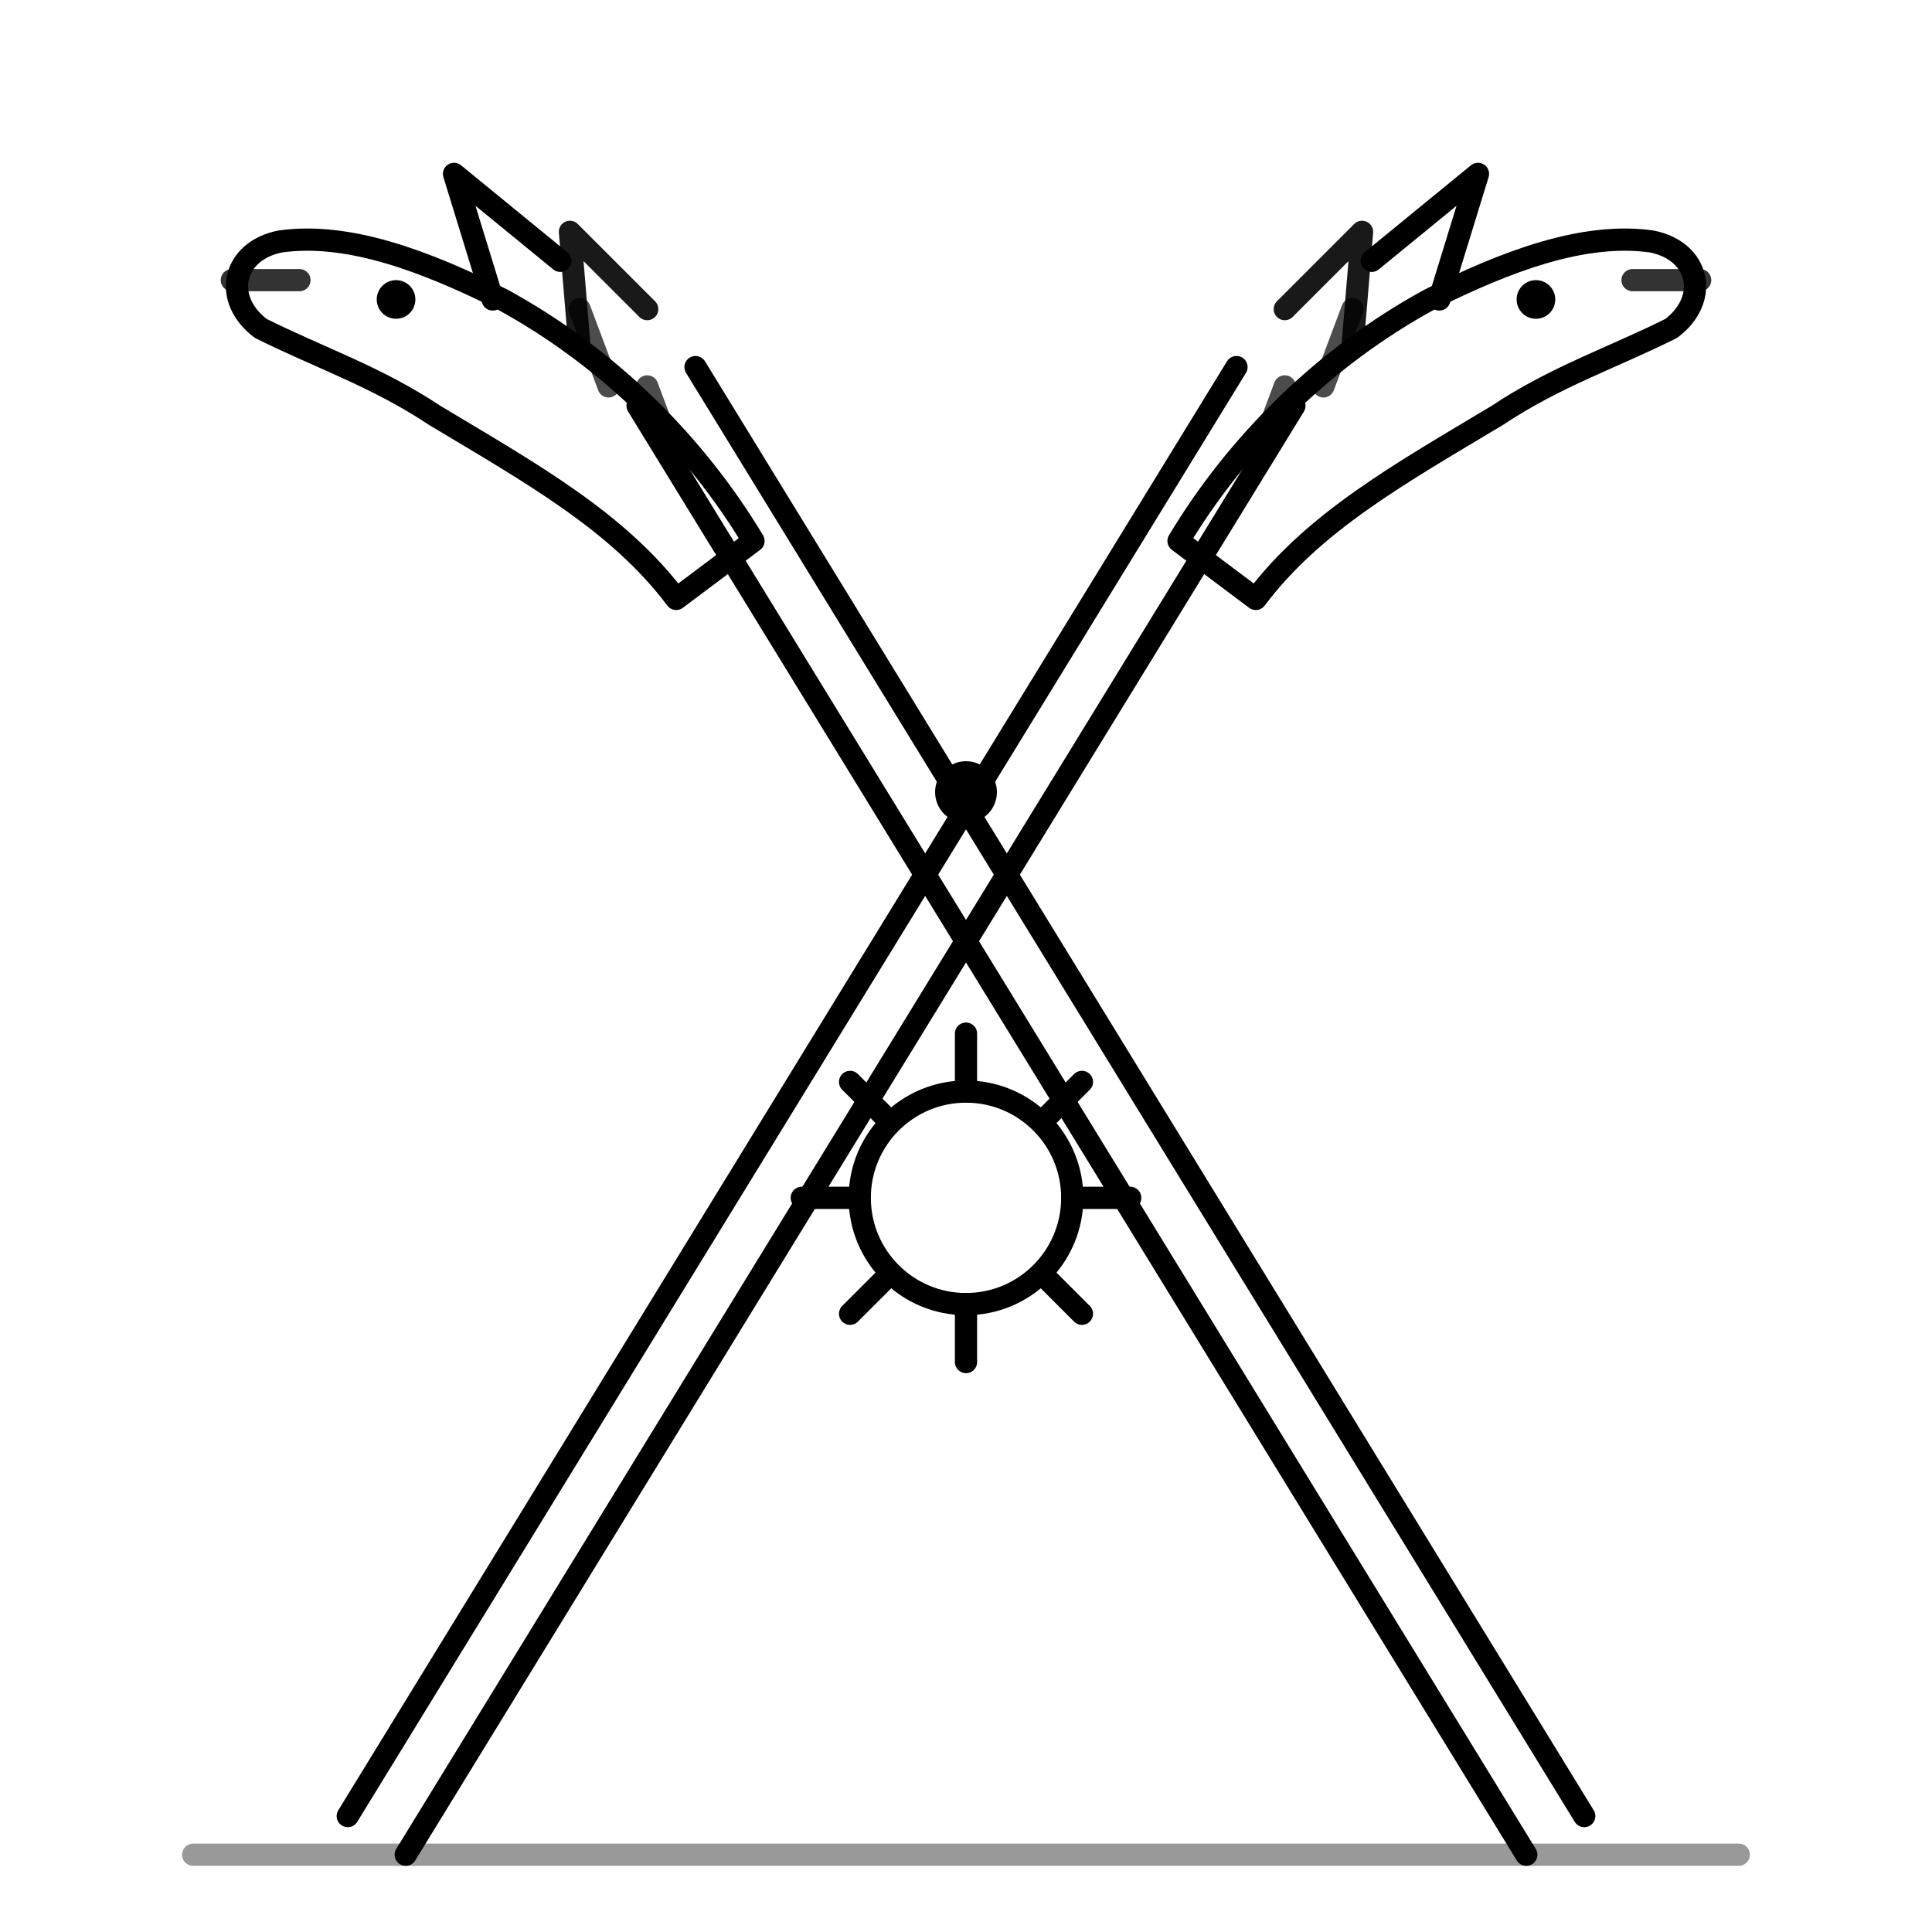
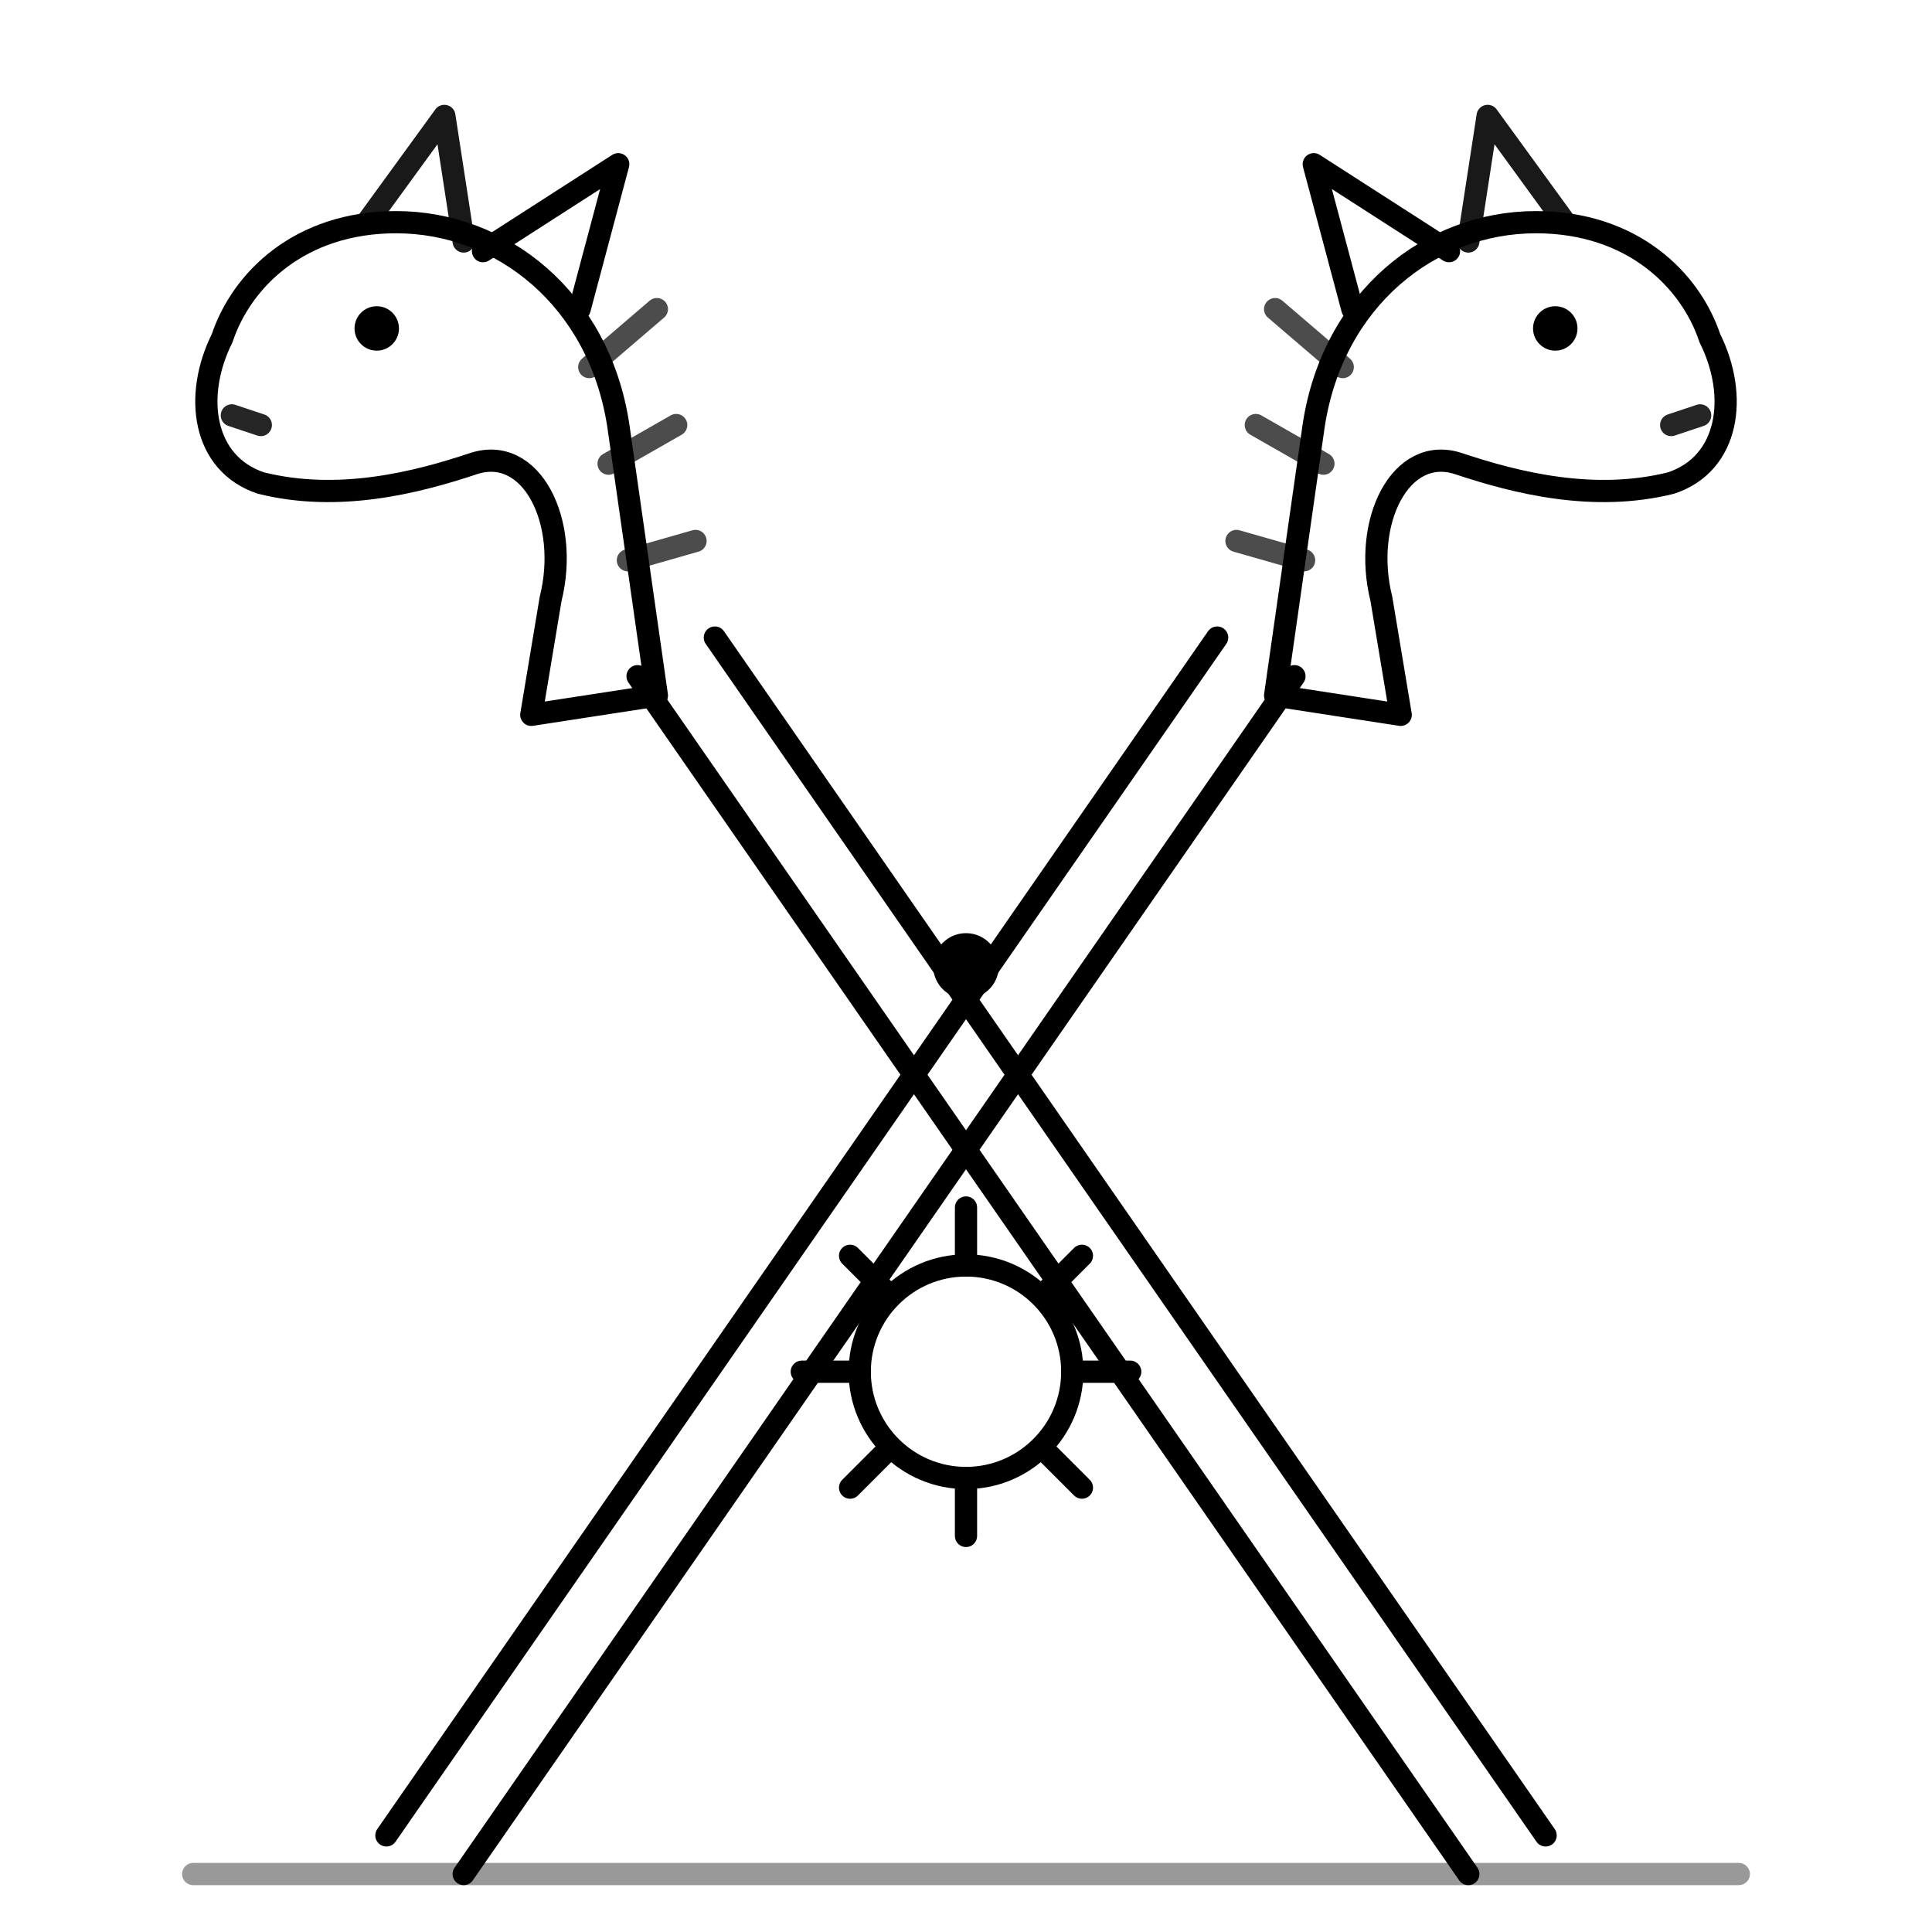
<svg xmlns="http://www.w3.org/2000/svg" viewBox="0 0 200 200" fill="none" stroke="currentColor" stroke-width="2.3" stroke-linecap="round" stroke-linejoin="round" role="img" aria-label="Twin horse-head roof finial">
-   <line x1="36" y1="188" x2="128" y2="38" />
-   <line x1="42" y1="192" x2="134" y2="42" />
-   <line x1="164" y1="188" x2="72" y2="38" />
-   <line x1="158" y1="192" x2="66" y2="42" />
-   <circle cx="100" cy="82" r="3.2" fill="currentColor" stroke="none" />
-   <circle cx="100" cy="124" r="11" />
-   <line x1="100" y1="107" x2="100" y2="113" />
-   <line x1="100" y1="135" x2="100" y2="141" />
-   <line x1="83" y1="124" x2="89" y2="124" />
-   <line x1="111" y1="124" x2="117" y2="124" />
-   <line x1="88" y1="112" x2="92" y2="116" />
-   <line x1="112" y1="112" x2="108" y2="116" />
-   <line x1="88" y1="136" x2="92" y2="132" />
-   <line x1="112" y1="136" x2="108" y2="132" />
-   <path d="M 78,56 C 72,46 63,37 52,31 C 44,27 36,24 29,25 C 24,26 23,31 27,34 C 33,37 39,39 45,43 C 55,49 64,54 70,62 Z" />
-   <path d="M 51,31 L 47,18 L 58,27" />
-   <path d="M 60,36 L 59,24 L 67,32" opacity="0.9" />
-   <circle cx="41" cy="31" r="2" fill="currentColor" stroke="none" />
-   <path d="M 31,29 L 24,29" opacity="0.8" />
-   <path d="M 63,40 L 60,32" opacity="0.7" />
-   <path d="M 70,48 L 67,40" opacity="0.7" />
-   <path d="M 122,56 C 128,46 137,37 148,31 C 156,27 164,24 171,25 C 176,26 177,31 173,34 C 167,37 161,39 155,43 C 145,49 136,54 130,62 Z" />
-   <path d="M 149,31 L 153,18 L 142,27" />
-   <path d="M 140,36 L 141,24 L 133,32" opacity="0.9" />
-   <circle cx="159" cy="31" r="2" fill="currentColor" stroke="none" />
-   <path d="M 169,29 L 176,29" opacity="0.8" />
-   <path d="M 137,40 L 140,32" opacity="0.7" />
-   <path d="M 130,48 L 133,40" opacity="0.7" />
-   <line x1="20" y1="192" x2="180" y2="192" opacity="0.4" />
+   <line x1="40" y1="190" x2="126" y2="66" />
+   <line x1="48" y1="194" x2="134" y2="70" />
+   <line x1="160" y1="190" x2="74" y2="66" />
+   <line x1="152" y1="194" x2="66" y2="70" />
+   <circle cx="100" cy="100" r="3.4" fill="currentColor" stroke="none" />
+   <line x1="20" y1="194" x2="180" y2="194" opacity="0.4" />
+   <circle cx="100" cy="142" r="11" />
+   <line x1="100" y1="125" x2="100" y2="131" />
+   <line x1="100" y1="153" x2="100" y2="159" />
+   <line x1="83" y1="142" x2="89" y2="142" />
+   <line x1="111" y1="142" x2="117" y2="142" />
+   <line x1="88" y1="130" x2="92" y2="134" />
+   <line x1="112" y1="130" x2="108" y2="134" />
+   <line x1="88" y1="154" x2="92" y2="150" />
+   <line x1="112" y1="154" x2="108" y2="150" />
+   <path d="M 132,72 L 136,44 C 138,31 148,23 159,23            C 169,23 175,29 177,35 C 180,41 179,48 173,50            C 165,52 157,50 151,48 C 145,46 141,54 143,62            L 145,74 Z" />
+   <path d="M 140,32 L 136,17 L 150,26" />
+   <path d="M 152,25 L 154,12 L 162,23" opacity="0.9" />
+   <circle cx="161" cy="34" r="2.3" fill="currentColor" stroke="none" />
+   <path d="M 173,44 L 176,43" opacity="0.85" />
+   <path d="M 139,38 L 132,32" opacity="0.7" />
+   <path d="M 137,48 L 130,44" opacity="0.7" />
+   <path d="M 135,58 L 128,56" opacity="0.7" />
+   <path d="M 68,72 L 64,44 C 62,31 52,23 41,23            C 31,23 25,29 23,35 C 20,41 21,48 27,50            C 35,52 43,50 49,48 C 55,46 59,54 57,62            L 55,74 Z" />
+   <path d="M 60,32 L 64,17 L 50,26" />
+   <path d="M 48,25 L 46,12 L 38,23" opacity="0.9" />
+   <circle cx="39" cy="34" r="2.3" fill="currentColor" stroke="none" />
+   <path d="M 27,44 L 24,43" opacity="0.85" />
+   <path d="M 61,38 L 68,32" opacity="0.7" />
+   <path d="M 63,48 L 70,44" opacity="0.7" />
+   <path d="M 65,58 L 72,56" opacity="0.7" />
</svg>
